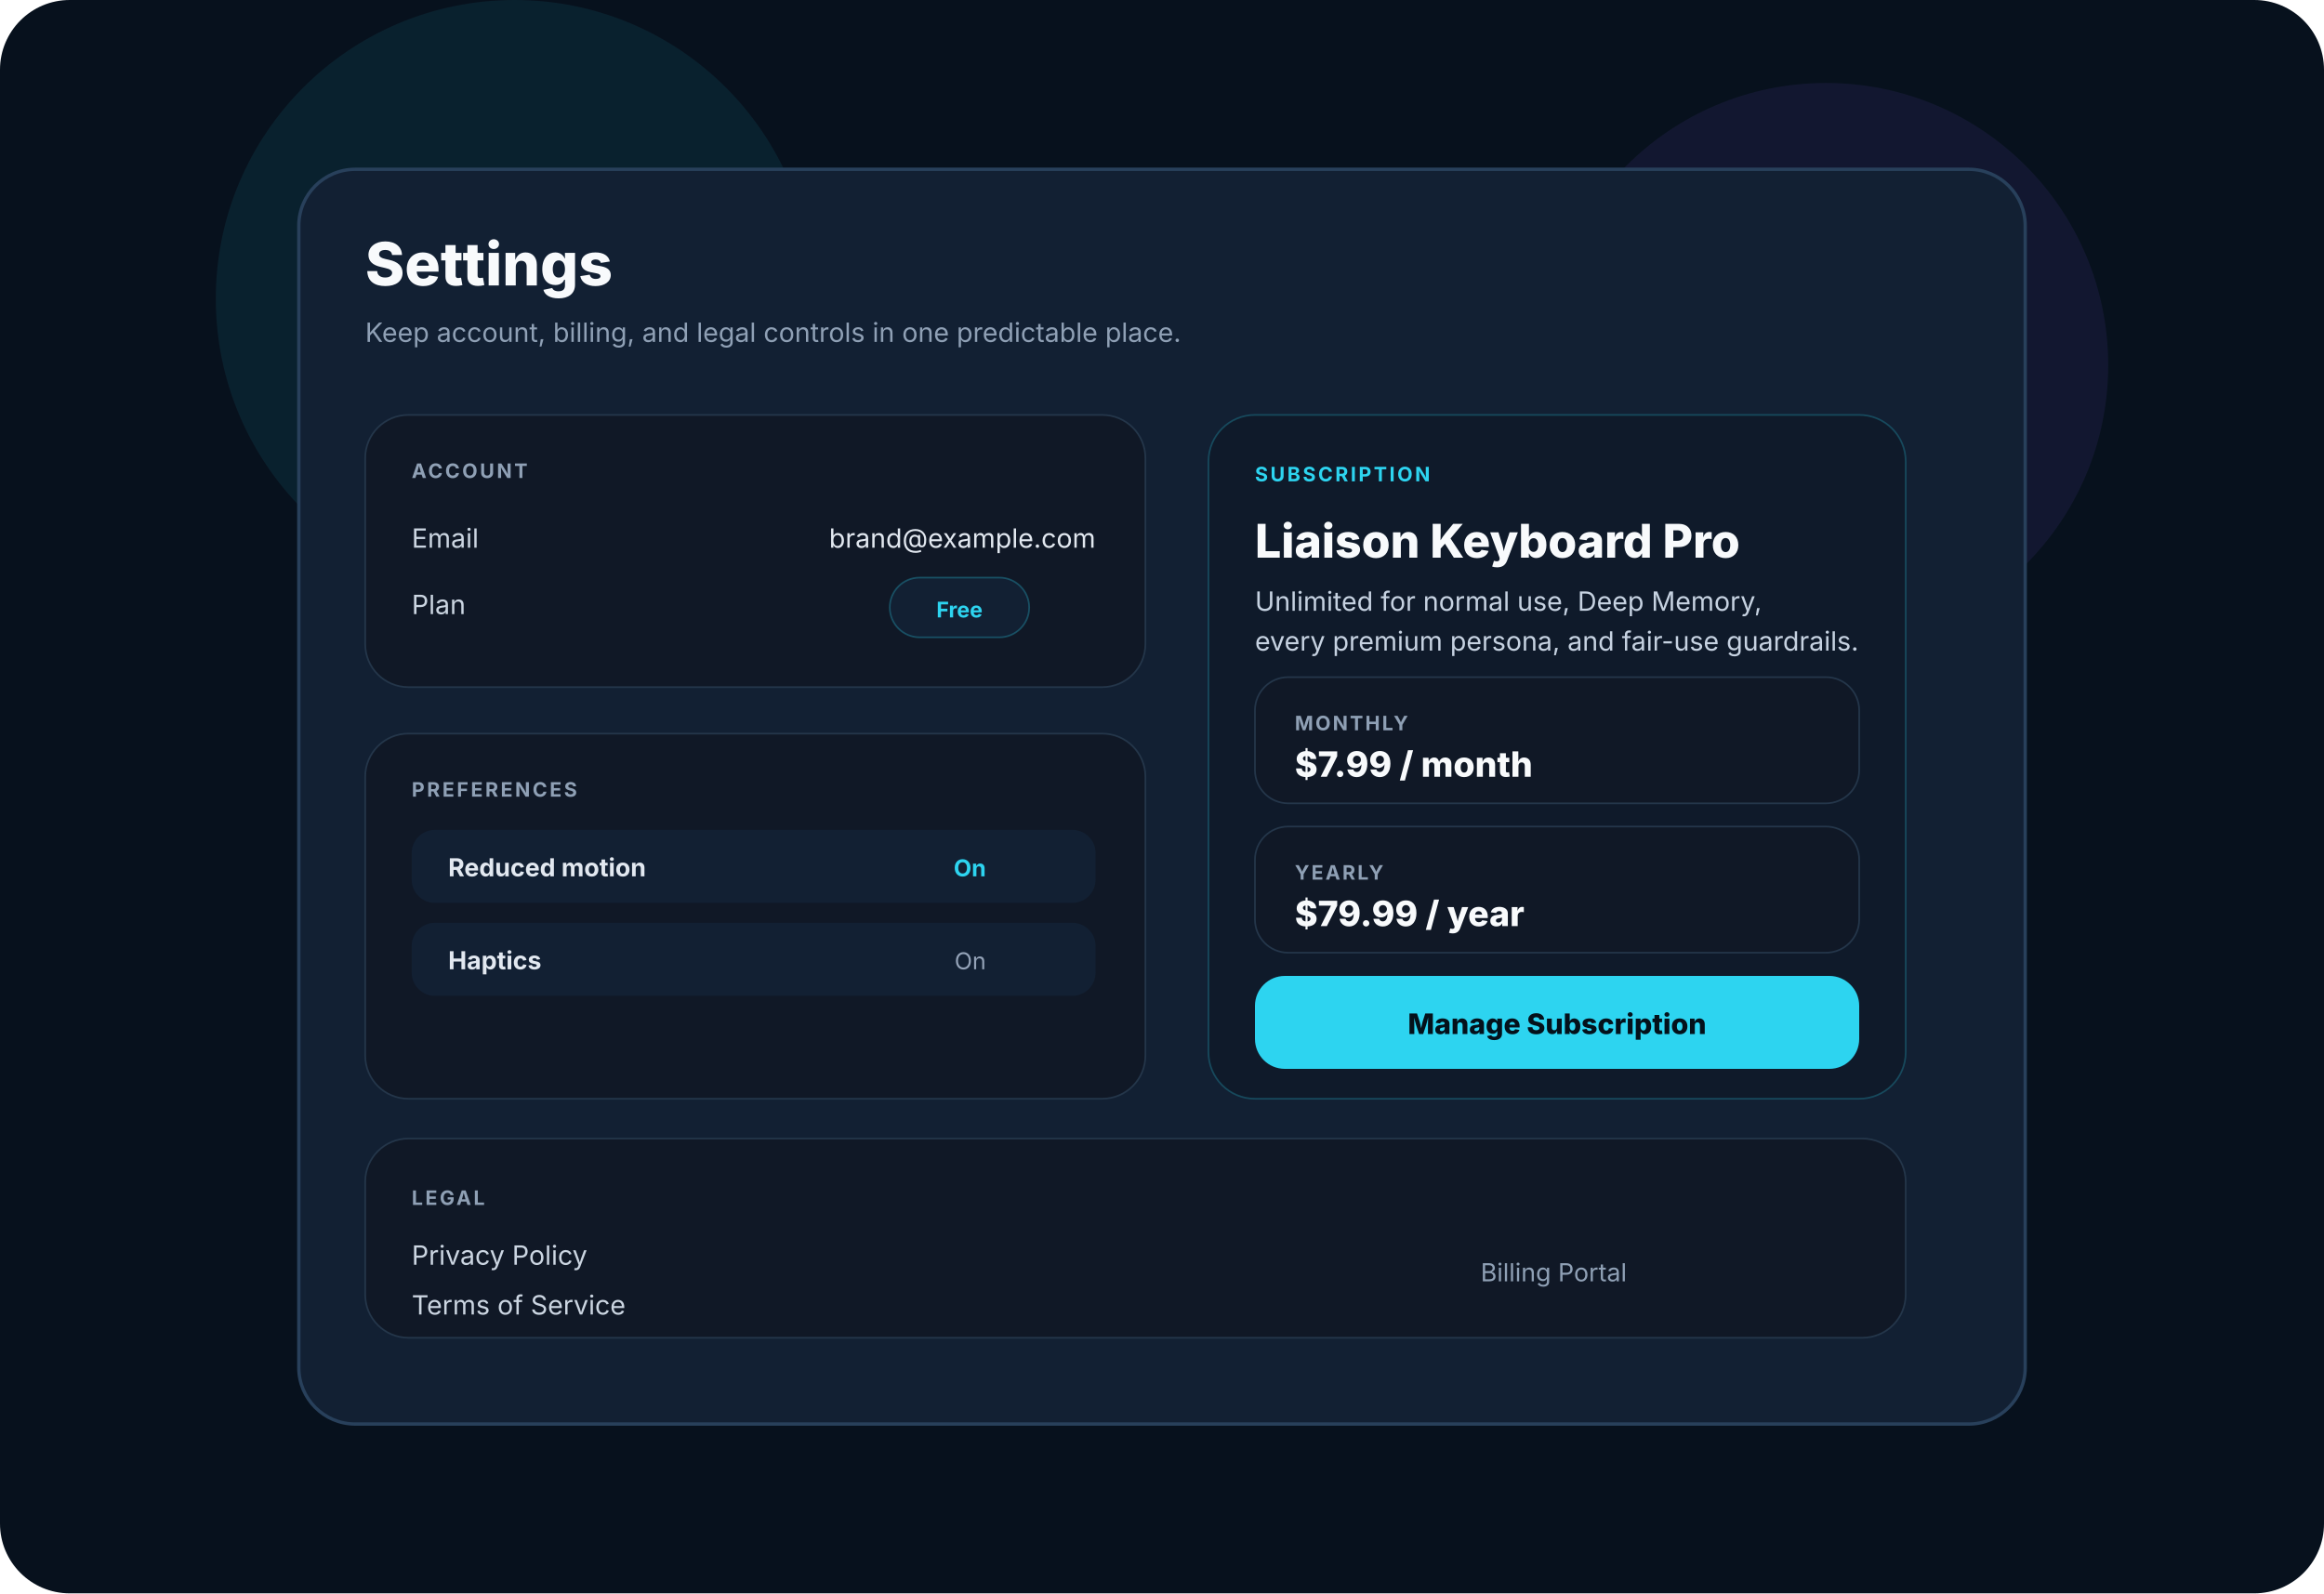
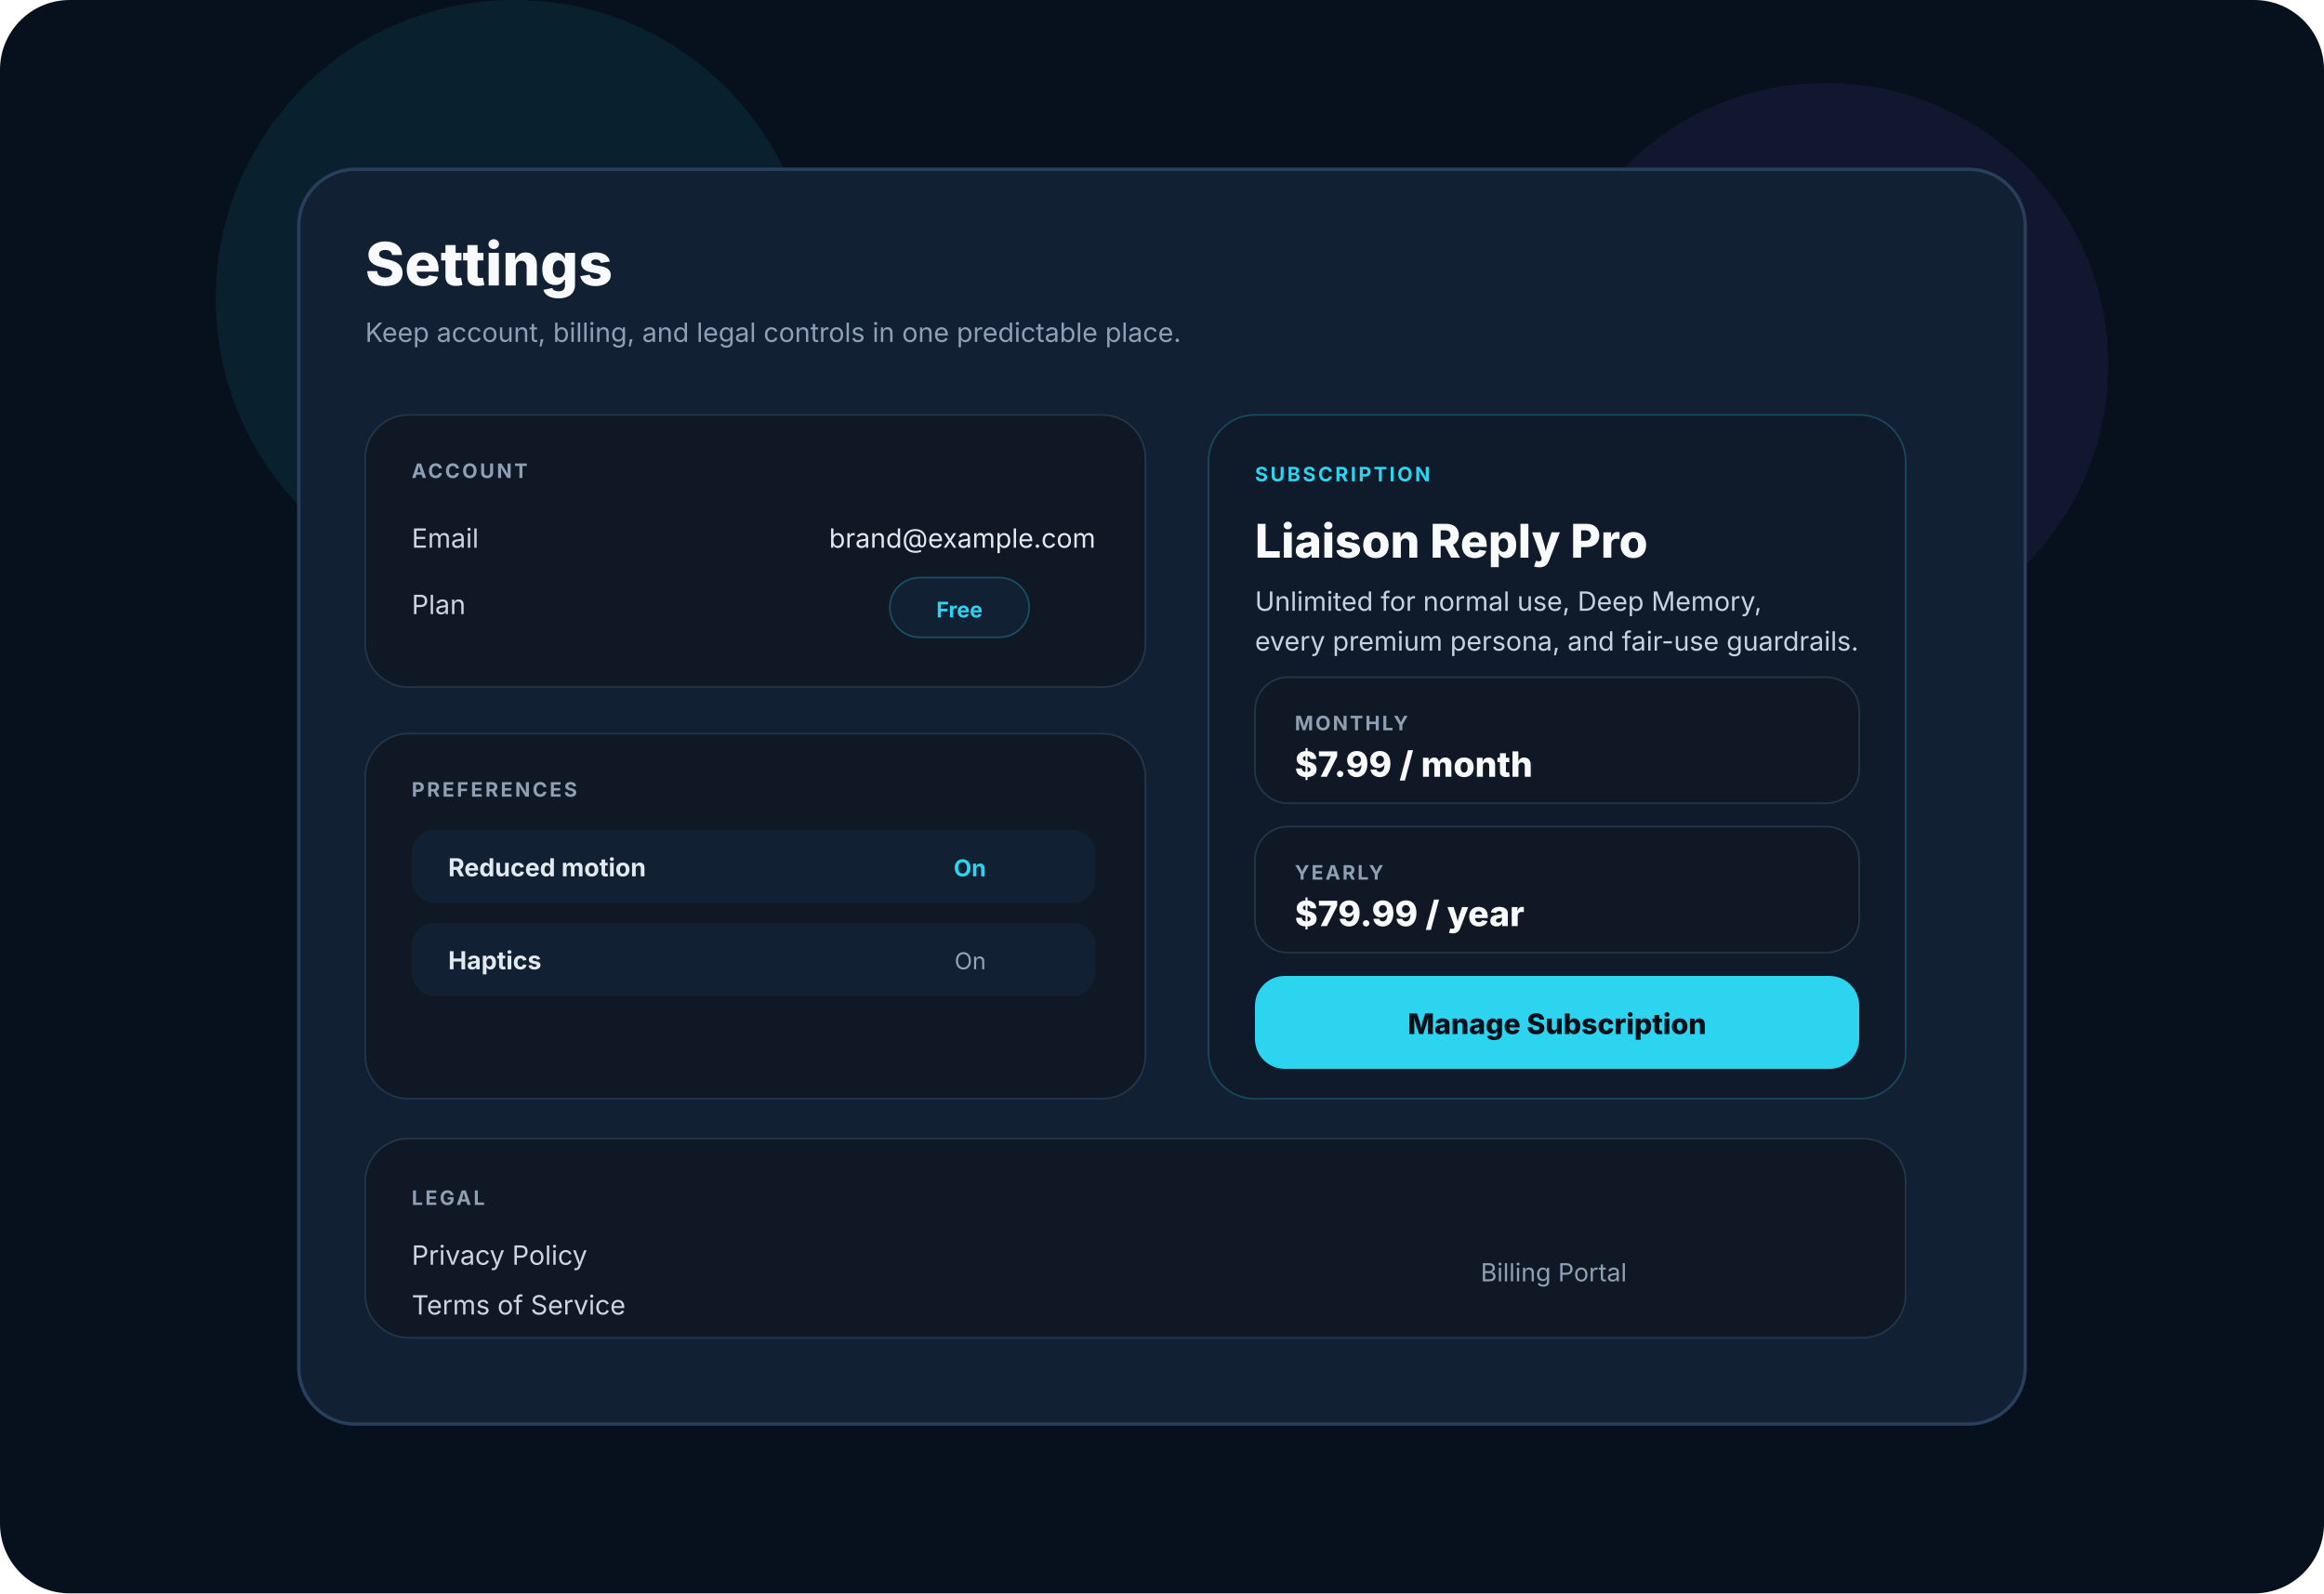
<svg xmlns="http://www.w3.org/2000/svg" viewBox="0 0 1400 960" role="img" aria-labelledby="t d">
  <defs>
    <linearGradient id="bg" x1="120" y1="80" x2="1280" y2="880">
      <stop offset="0" stop-color="#07111d" />
      <stop offset="1" stop-color="#020617" />
    </linearGradient>
    <linearGradient id="card" x1="250" y1="110" x2="1150" y2="840">
      <stop offset="0" stop-color="#122033" />
      <stop offset="1" stop-color="#0b1422" />
    </linearGradient>
  </defs>
  <rect width="1400" height="960" rx="42" fill="url(#bg)" />
  <circle cx="310" cy="180" r="180" fill="#2dd4f0" fill-opacity=".08" />
  <circle cx="1100" cy="220" r="170" fill="#8b5cf6" fill-opacity=".09" />
  <rect x="180" y="102" width="1040" height="756" rx="34" fill="url(#card)" stroke="#28405b" stroke-width="2" />
  <text x="220" y="172" fill="#f8fafc" font-family="Inter,Segoe UI,Arial,sans-serif" font-size="36" font-weight="800">Settings</text>
  <text x="220" y="206" fill="#8fa0b5" font-family="Inter,Segoe UI,Arial,sans-serif" font-size="16">Keep account, billing, and legal controls in one predictable place.</text>
  <rect x="220" y="250" width="470" height="164" rx="26" fill="#101826" stroke="#24364a" />
  <text x="248" y="288" fill="#8fa0b5" font-family="Inter,Segoe UI,Arial,sans-serif" font-size="12" font-weight="700" letter-spacing="1.4">ACCOUNT</text>
  <text x="248" y="330" fill="#cbd5e1" font-family="Inter,Segoe UI,Arial,sans-serif" font-size="16">Email</text>
  <text x="660" y="330" fill="#e2e8f0" font-family="Inter,Segoe UI,Arial,sans-serif" font-size="16" text-anchor="end">brand@example.com</text>
  <text x="248" y="370" fill="#cbd5e1" font-family="Inter,Segoe UI,Arial,sans-serif" font-size="16">Plan</text>
  <rect x="536" y="348" width="84" height="36" rx="18" fill="#122033" stroke="#2dd4f0" stroke-opacity=".28" />
  <text x="578" y="372" fill="#2dd4f0" font-family="Inter,Segoe UI,Arial,sans-serif" font-size="13" font-weight="700" text-anchor="middle">Free</text>
  <rect x="220" y="442" width="470" height="220" rx="26" fill="#101826" stroke="#24364a" />
  <text x="248" y="480" fill="#8fa0b5" font-family="Inter,Segoe UI,Arial,sans-serif" font-size="12" font-weight="700" letter-spacing="1.4">PREFERENCES</text>
  <rect x="248" y="500" width="412" height="44" rx="14" fill="#122033" />
  <text x="270" y="528" fill="#e2e8f0" font-family="Inter,Segoe UI,Arial,sans-serif" font-size="15" font-weight="700">Reduced motion</text>
  <text x="594" y="528" fill="#2dd4f0" font-family="Inter,Segoe UI,Arial,sans-serif" font-size="14" font-weight="700" text-anchor="end">On</text>
  <rect x="248" y="556" width="412" height="44" rx="14" fill="#122033" />
  <text x="270" y="584" fill="#e2e8f0" font-family="Inter,Segoe UI,Arial,sans-serif" font-size="15" font-weight="700">Haptics</text>
  <text x="594" y="584" fill="#94a3b8" font-family="Inter,Segoe UI,Arial,sans-serif" font-size="14" text-anchor="end">On</text>
  <rect x="728" y="250" width="420" height="412" rx="28" fill="#0f1a2a" stroke="#2dd4f0" stroke-opacity=".24" />
  <text x="756" y="290" fill="#2dd4f0" font-family="Inter,Segoe UI,Arial,sans-serif" font-size="12" font-weight="700" letter-spacing="1.4">SUBSCRIPTION</text>
-   <text x="756" y="336" fill="#f8fafc" font-family="Inter,Segoe UI,Arial,sans-serif" font-size="28" font-weight="800">Liaison Keyboard Pro</text>
+   <text x="756" y="336" fill="#f8fafc" font-family="Inter,Segoe UI,Arial,sans-serif" font-size="28" font-weight="800">Liaison Reply Pro</text>
  <text x="756" y="368" fill="#c6d2e1" font-family="Inter,Segoe UI,Arial,sans-serif" font-size="16">Unlimited for normal use, Deep Memory,</text>
  <text x="756" y="392" fill="#c6d2e1" font-family="Inter,Segoe UI,Arial,sans-serif" font-size="16">every premium persona, and fair-use guardrails.</text>
  <rect x="756" y="408" width="364" height="76" rx="20" fill="#101826" stroke="#24364a" />
  <text x="780" y="440" fill="#8fa0b5" font-family="Inter,Segoe UI,Arial,sans-serif" font-size="12" font-weight="700" letter-spacing="1.2">MONTHLY</text>
  <text x="780" y="468" fill="#f8fafc" font-family="Inter,Segoe UI,Arial,sans-serif" font-size="21" font-weight="800">$7.99 / month</text>
  <rect x="756" y="498" width="364" height="76" rx="20" fill="#101826" stroke="#24364a" />
  <text x="780" y="530" fill="#8fa0b5" font-family="Inter,Segoe UI,Arial,sans-serif" font-size="12" font-weight="700" letter-spacing="1.2">YEARLY</text>
  <text x="780" y="558" fill="#f8fafc" font-family="Inter,Segoe UI,Arial,sans-serif" font-size="21" font-weight="800">$79.99 / year</text>
  <rect x="756" y="588" width="364" height="56" rx="18" fill="#2dd4f0" />
  <text x="938" y="623" fill="#04111b" font-family="Inter,Segoe UI,Arial,sans-serif" font-size="17" font-weight="800" text-anchor="middle">Manage Subscription</text>
  <rect x="220" y="686" width="928" height="120" rx="26" fill="#101826" stroke="#24364a" />
  <text x="248" y="726" fill="#8fa0b5" font-family="Inter,Segoe UI,Arial,sans-serif" font-size="12" font-weight="700" letter-spacing="1.4">LEGAL</text>
  <text x="248" y="762" fill="#cbd5e1" font-family="Inter,Segoe UI,Arial,sans-serif" font-size="16">Privacy Policy</text>
  <text x="248" y="792" fill="#cbd5e1" font-family="Inter,Segoe UI,Arial,sans-serif" font-size="16">Terms of Service</text>
  <text x="980" y="772" fill="#8fa0b5" font-family="Inter,Segoe UI,Arial,sans-serif" font-size="15" text-anchor="end">Billing Portal</text>
</svg>
